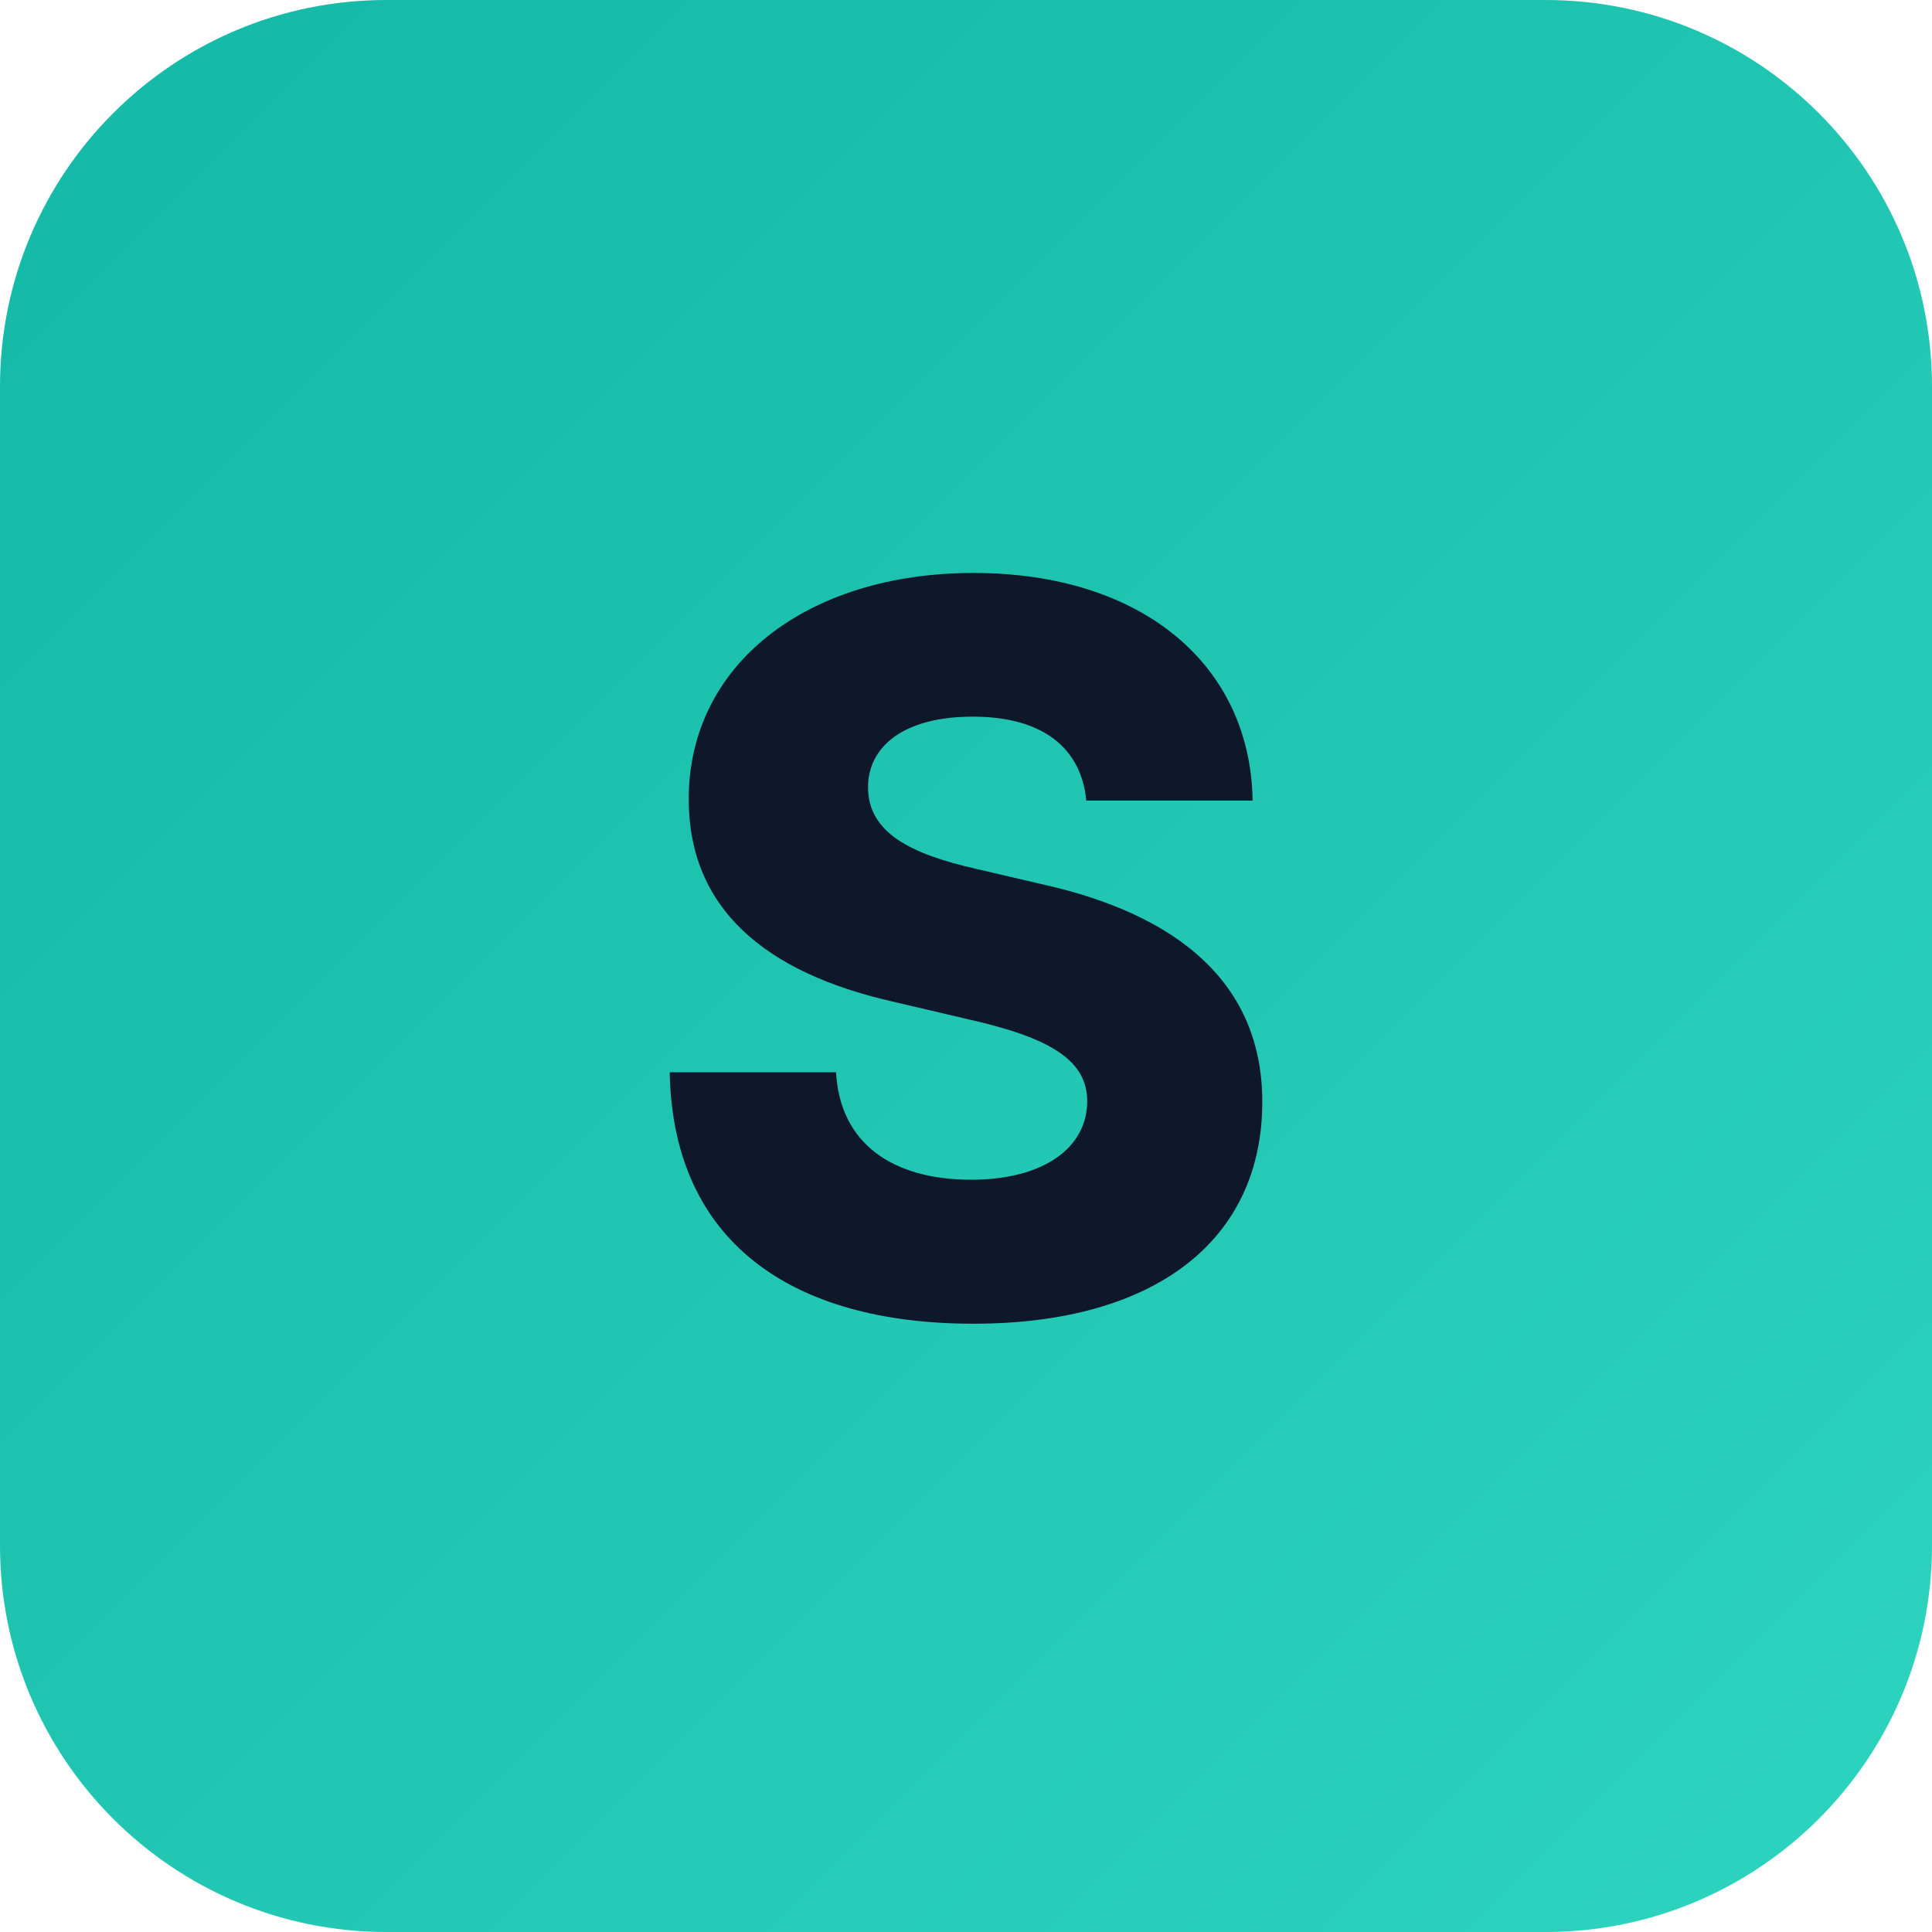
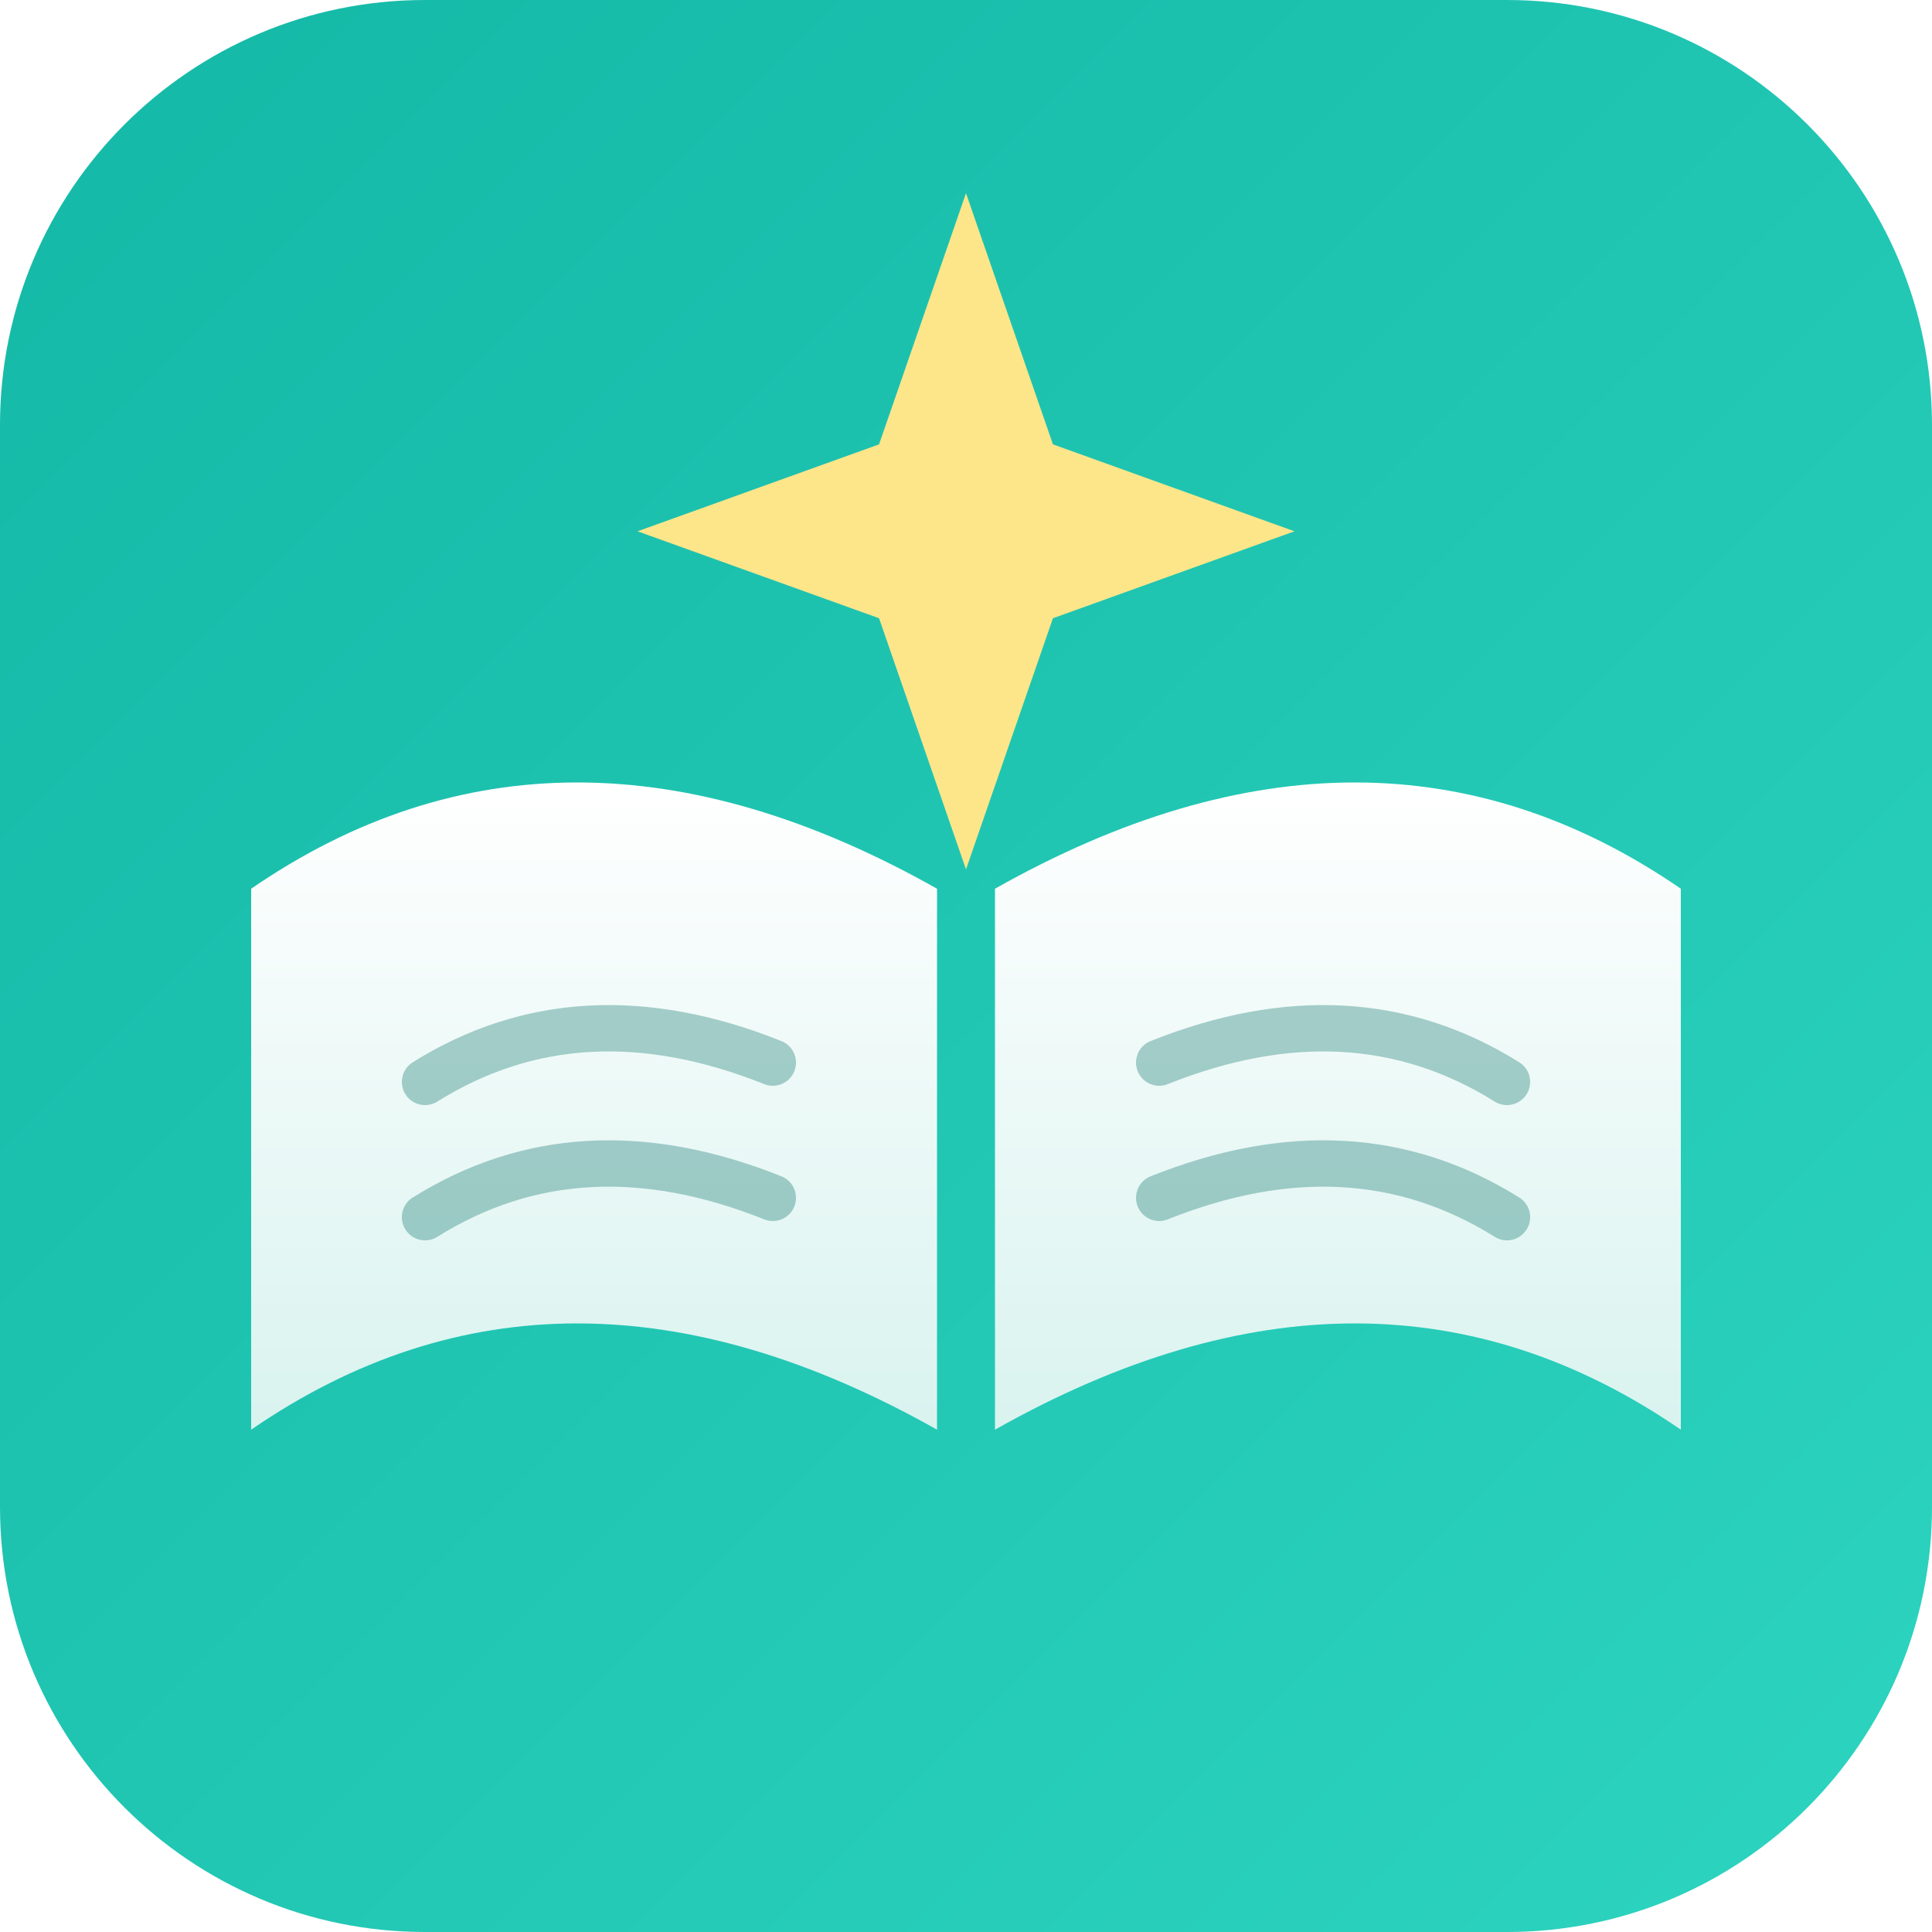
<svg xmlns="http://www.w3.org/2000/svg" viewBox="0 0 100 100">
  <defs>
-     <linearGradient id="g" x1="0%" y1="0%" x2="100%" y2="100%">
+     <linearGradient id="bg" x1="0%" y1="0%" x2="100%" y2="100%">
      <stop offset="0%" stop-color="#14b8a6" />
      <stop offset="100%" stop-color="#2dd4bf" />
    </linearGradient>
+     <linearGradient id="page" x1="0%" y1="0%" x2="0%" y2="100%">
+       <stop offset="0%" stop-color="#ffffff" />
+       <stop offset="100%" stop-color="#d9f3ef" />
+     </linearGradient>
  </defs>
-   <rect width="100" height="100" rx="20" fill="url(#g)" />
-   <text x="50" y="68" font-family="system-ui,-apple-system,sans-serif" font-size="52" font-weight="800" fill="#0f172a" text-anchor="middle">S</text>
+   <rect width="100" height="100" rx="22" fill="url(#bg)" />
+   <path d="M50 10 L54.5 23 L67 27.5 L54.5 32 L50 45 L45.5 32 L33 27.5 L45.5 23 Z" fill="#fde68a" />
+   <path d="M13 46 Q29 35 48.5 46 L48.5 74 Q29 63 13 74 Z" fill="url(#page)" />
+   <path d="M87 46 Q71 35 51.5 46 L51.5 74 Q71 63 87 74 Z" fill="url(#page)" />
+   <path d="M22 56 Q30 51 40 55" stroke="#0f766e" stroke-width="2.4" stroke-linecap="round" fill="none" opacity="0.35" />
+   <path d="M22 63 Q30 58 40 62" stroke="#0f766e" stroke-width="2.4" stroke-linecap="round" fill="none" opacity="0.35" />
+   <path d="M78 56 Q70 51 60 55" stroke="#0f766e" stroke-width="2.4" stroke-linecap="round" fill="none" opacity="0.35" />
+   <path d="M78 63 Q70 58 60 62" stroke="#0f766e" stroke-width="2.4" stroke-linecap="round" fill="none" opacity="0.35" />
</svg>
